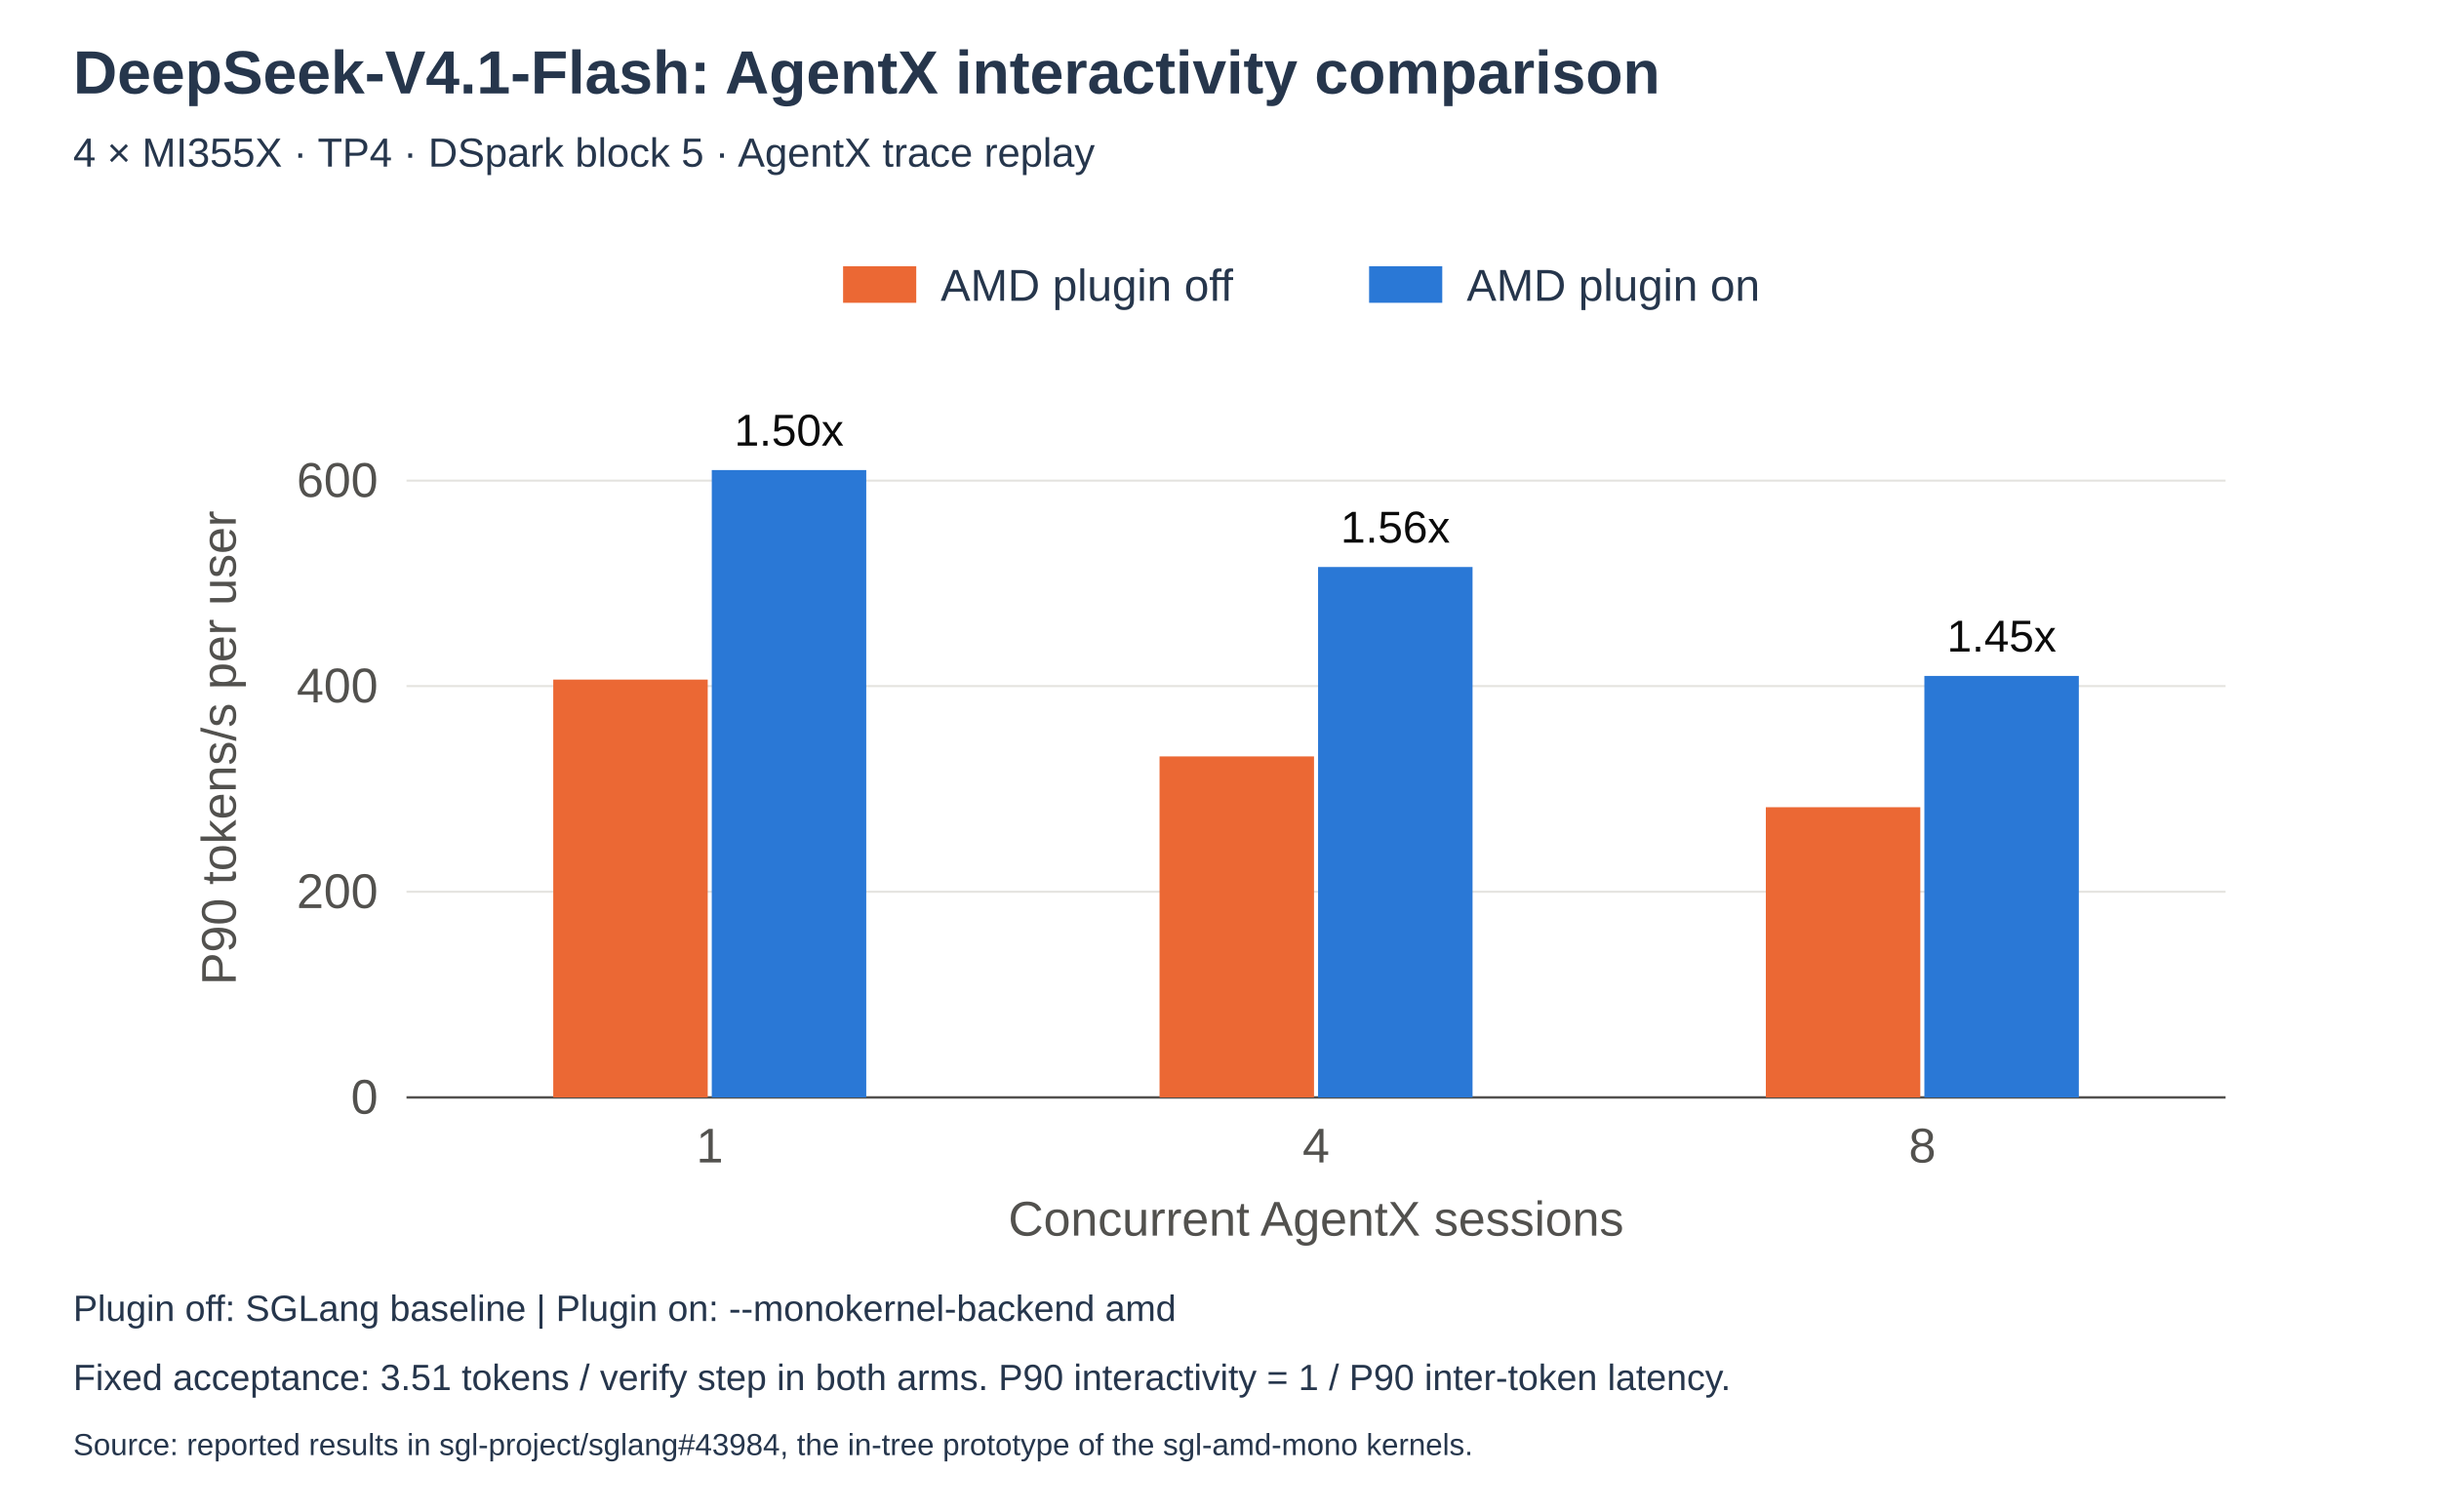
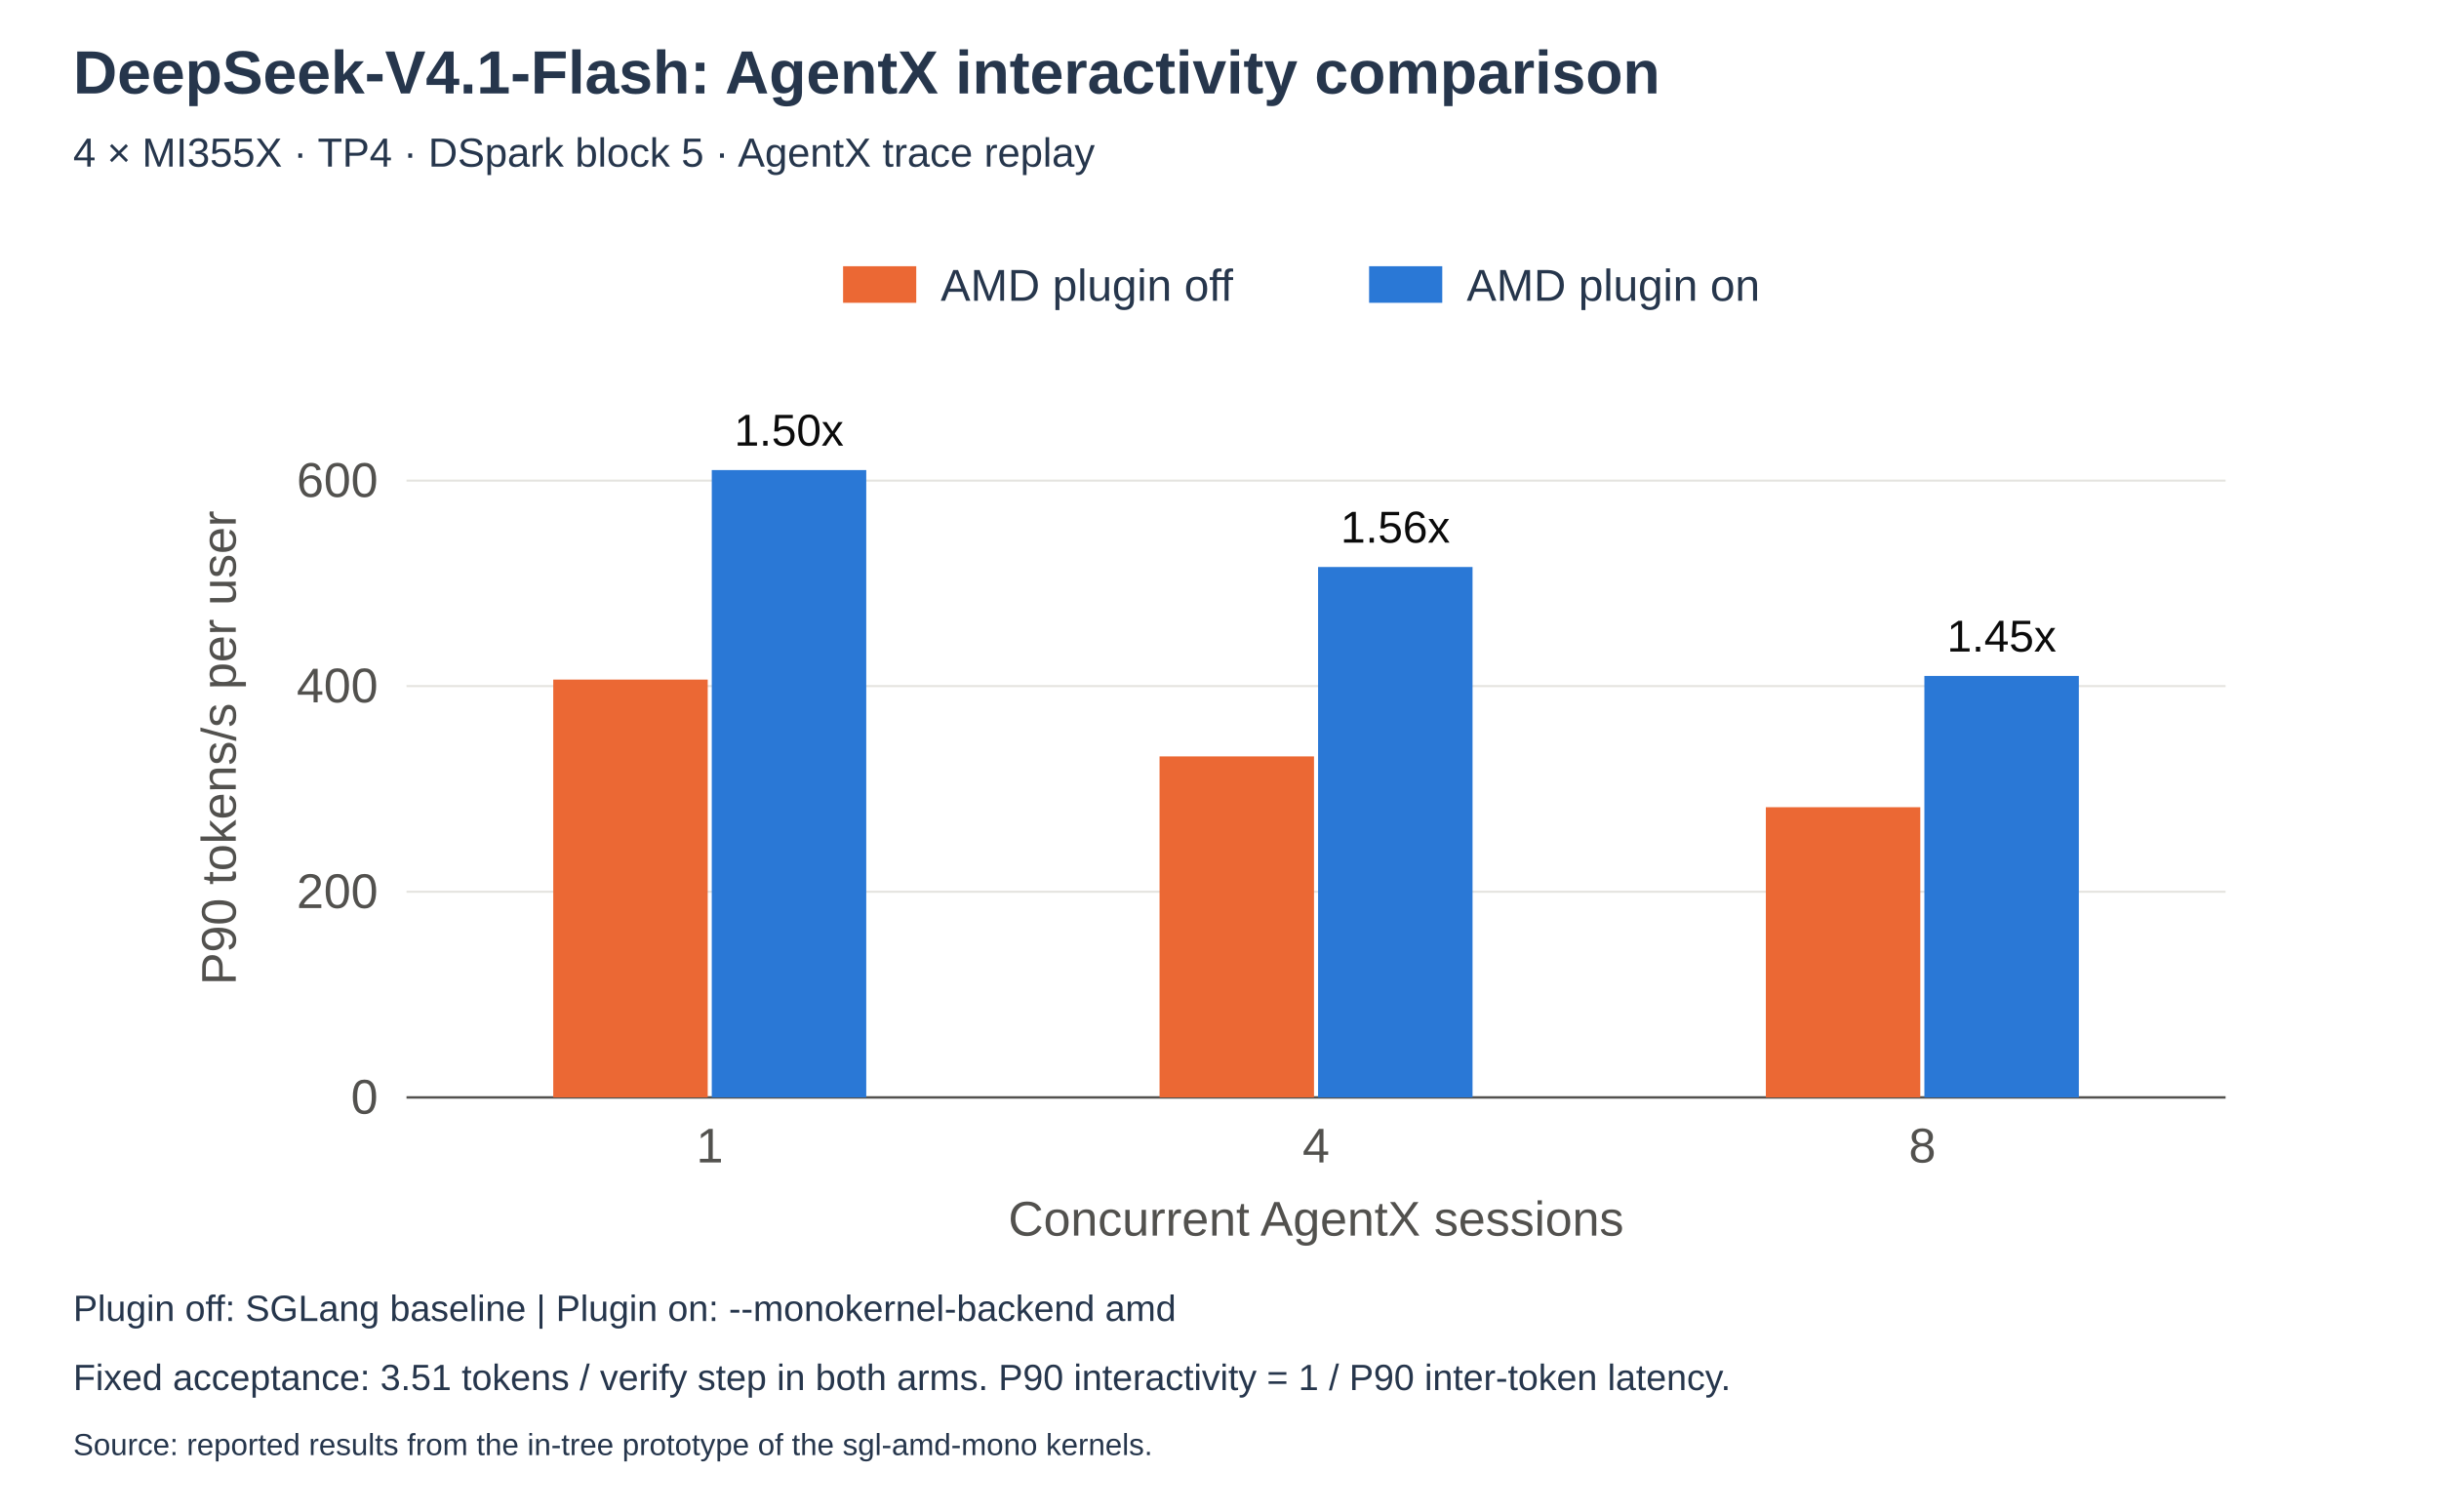
<svg xmlns="http://www.w3.org/2000/svg" width="1200" height="744" viewBox="0 0 1200 744" role="img" aria-labelledby="title desc">
  <rect width="1200" height="744" fill="#ffffff" />
  <text x="36.0" y="46.0" text-anchor="start" style="font-family:Arial,Helvetica,sans-serif;font-size:30px;font-weight:700;fill:#26364c">DeepSeek-V4.1-Flash: AgentX interactivity comparison</text>
  <text x="36.0" y="82.0" text-anchor="start" style="font-family:Arial,Helvetica,sans-serif;font-size:20px;font-weight:400;fill:#26364c">4 × MI355X · TP4 · DSpark block 5 · AgentX trace replay</text>
  <rect x="414.8" y="131" width="36" height="18" fill="#eb6834" />
  <text x="462.8" y="148.0" text-anchor="start" style="font-family:Arial,Helvetica,sans-serif;font-size:22px;font-weight:400;fill:#26364c">AMD plugin off</text>
  <rect x="673.6" y="131" width="36" height="18" fill="#2a78d6" />
  <text x="721.6" y="148.0" text-anchor="start" style="font-family:Arial,Helvetica,sans-serif;font-size:22px;font-weight:400;fill:#26364c">AMD plugin on</text>
  <text x="186.0" y="548.0" text-anchor="end" style="font-family:Arial,Helvetica,sans-serif;font-size:24px;font-weight:400;fill:#52514e">0</text>
  <line x1="200" x2="1095" y1="438.8" y2="438.8" stroke="#e4e3df" stroke-width="1" />
  <text x="186.0" y="446.8" text-anchor="end" style="font-family:Arial,Helvetica,sans-serif;font-size:24px;font-weight:400;fill:#52514e">200</text>
  <line x1="200" x2="1095" y1="337.6" y2="337.6" stroke="#e4e3df" stroke-width="1" />
  <text x="186.0" y="345.6" text-anchor="end" style="font-family:Arial,Helvetica,sans-serif;font-size:24px;font-weight:400;fill:#52514e">400</text>
  <line x1="200" x2="1095" y1="236.5" y2="236.5" stroke="#e4e3df" stroke-width="1" />
  <text x="186.0" y="244.5" text-anchor="end" style="font-family:Arial,Helvetica,sans-serif;font-size:24px;font-weight:400;fill:#52514e">600</text>
  <line x1="200" x2="1095" y1="540" y2="540" stroke="#52514e" stroke-width="1.2" />
  <text x="0.0" y="0.0" text-anchor="middle" style="font-family:Arial,Helvetica,sans-serif;font-size:24px;font-weight:400;fill:#52514e" transform="translate(116 368.0) rotate(-90)">P90 tokens/s per user</text>
  <rect x="272.2" y="334.4" width="76" height="205.6" fill="#eb6834" />
  <rect x="350.2" y="231.3" width="76" height="308.7" fill="#2a78d6" />
  <text x="388.2" y="219.3" text-anchor="middle" style="font-family:Arial,Helvetica,sans-serif;font-size:22px;font-weight:400;fill:#0b0b0b">1.50x</text>
  <text x="349.2" y="572.0" text-anchor="middle" style="font-family:Arial,Helvetica,sans-serif;font-size:24px;font-weight:400;fill:#52514e">1</text>
  <rect x="570.5" y="372.2" width="76" height="167.8" fill="#eb6834" />
  <rect x="648.5" y="279.0" width="76" height="261.0" fill="#2a78d6" />
  <text x="686.5" y="267.0" text-anchor="middle" style="font-family:Arial,Helvetica,sans-serif;font-size:22px;font-weight:400;fill:#0b0b0b">1.56x</text>
  <text x="647.5" y="572.0" text-anchor="middle" style="font-family:Arial,Helvetica,sans-serif;font-size:24px;font-weight:400;fill:#52514e">4</text>
  <rect x="868.8" y="397.2" width="76" height="142.8" fill="#eb6834" />
  <rect x="946.8" y="332.6" width="76" height="207.4" fill="#2a78d6" />
  <text x="984.8" y="320.6" text-anchor="middle" style="font-family:Arial,Helvetica,sans-serif;font-size:22px;font-weight:400;fill:#0b0b0b">1.45x</text>
  <text x="945.8" y="572.0" text-anchor="middle" style="font-family:Arial,Helvetica,sans-serif;font-size:24px;font-weight:400;fill:#52514e">8</text>
  <text x="647.5" y="608.0" text-anchor="middle" style="font-family:Arial,Helvetica,sans-serif;font-size:24px;font-weight:400;fill:#52514e">Concurrent AgentX sessions</text>
  <text x="36.0" y="650.0" text-anchor="start" style="font-family:Arial,Helvetica,sans-serif;font-size:18px;font-weight:400;fill:#26364c">Plugin off: SGLang baseline  |  Plugin on: --monokernel-backend amd</text>
  <text x="36.0" y="684.0" text-anchor="start" style="font-family:Arial,Helvetica,sans-serif;font-size:18px;font-weight:400;fill:#26364c">Fixed acceptance: 3.51 tokens / verify step in both arms. P90 interactivity = 1 / P90 inter-token latency.</text>
-   <text x="36.0" y="716.0" text-anchor="start" style="font-family:Arial,Helvetica,sans-serif;font-size:15px;font-weight:400;fill:#26364c">Source: reported results in sgl-project/sglang#43984, the in-tree prototype of the sgl-amd-mono kernels.</text>
+   <text x="36.0" y="716.0" text-anchor="start" style="font-family:Arial,Helvetica,sans-serif;font-size:15px;font-weight:400;fill:#26364c">Source: reported results from the in-tree prototype of the sgl-amd-mono kernels.</text>
</svg>
